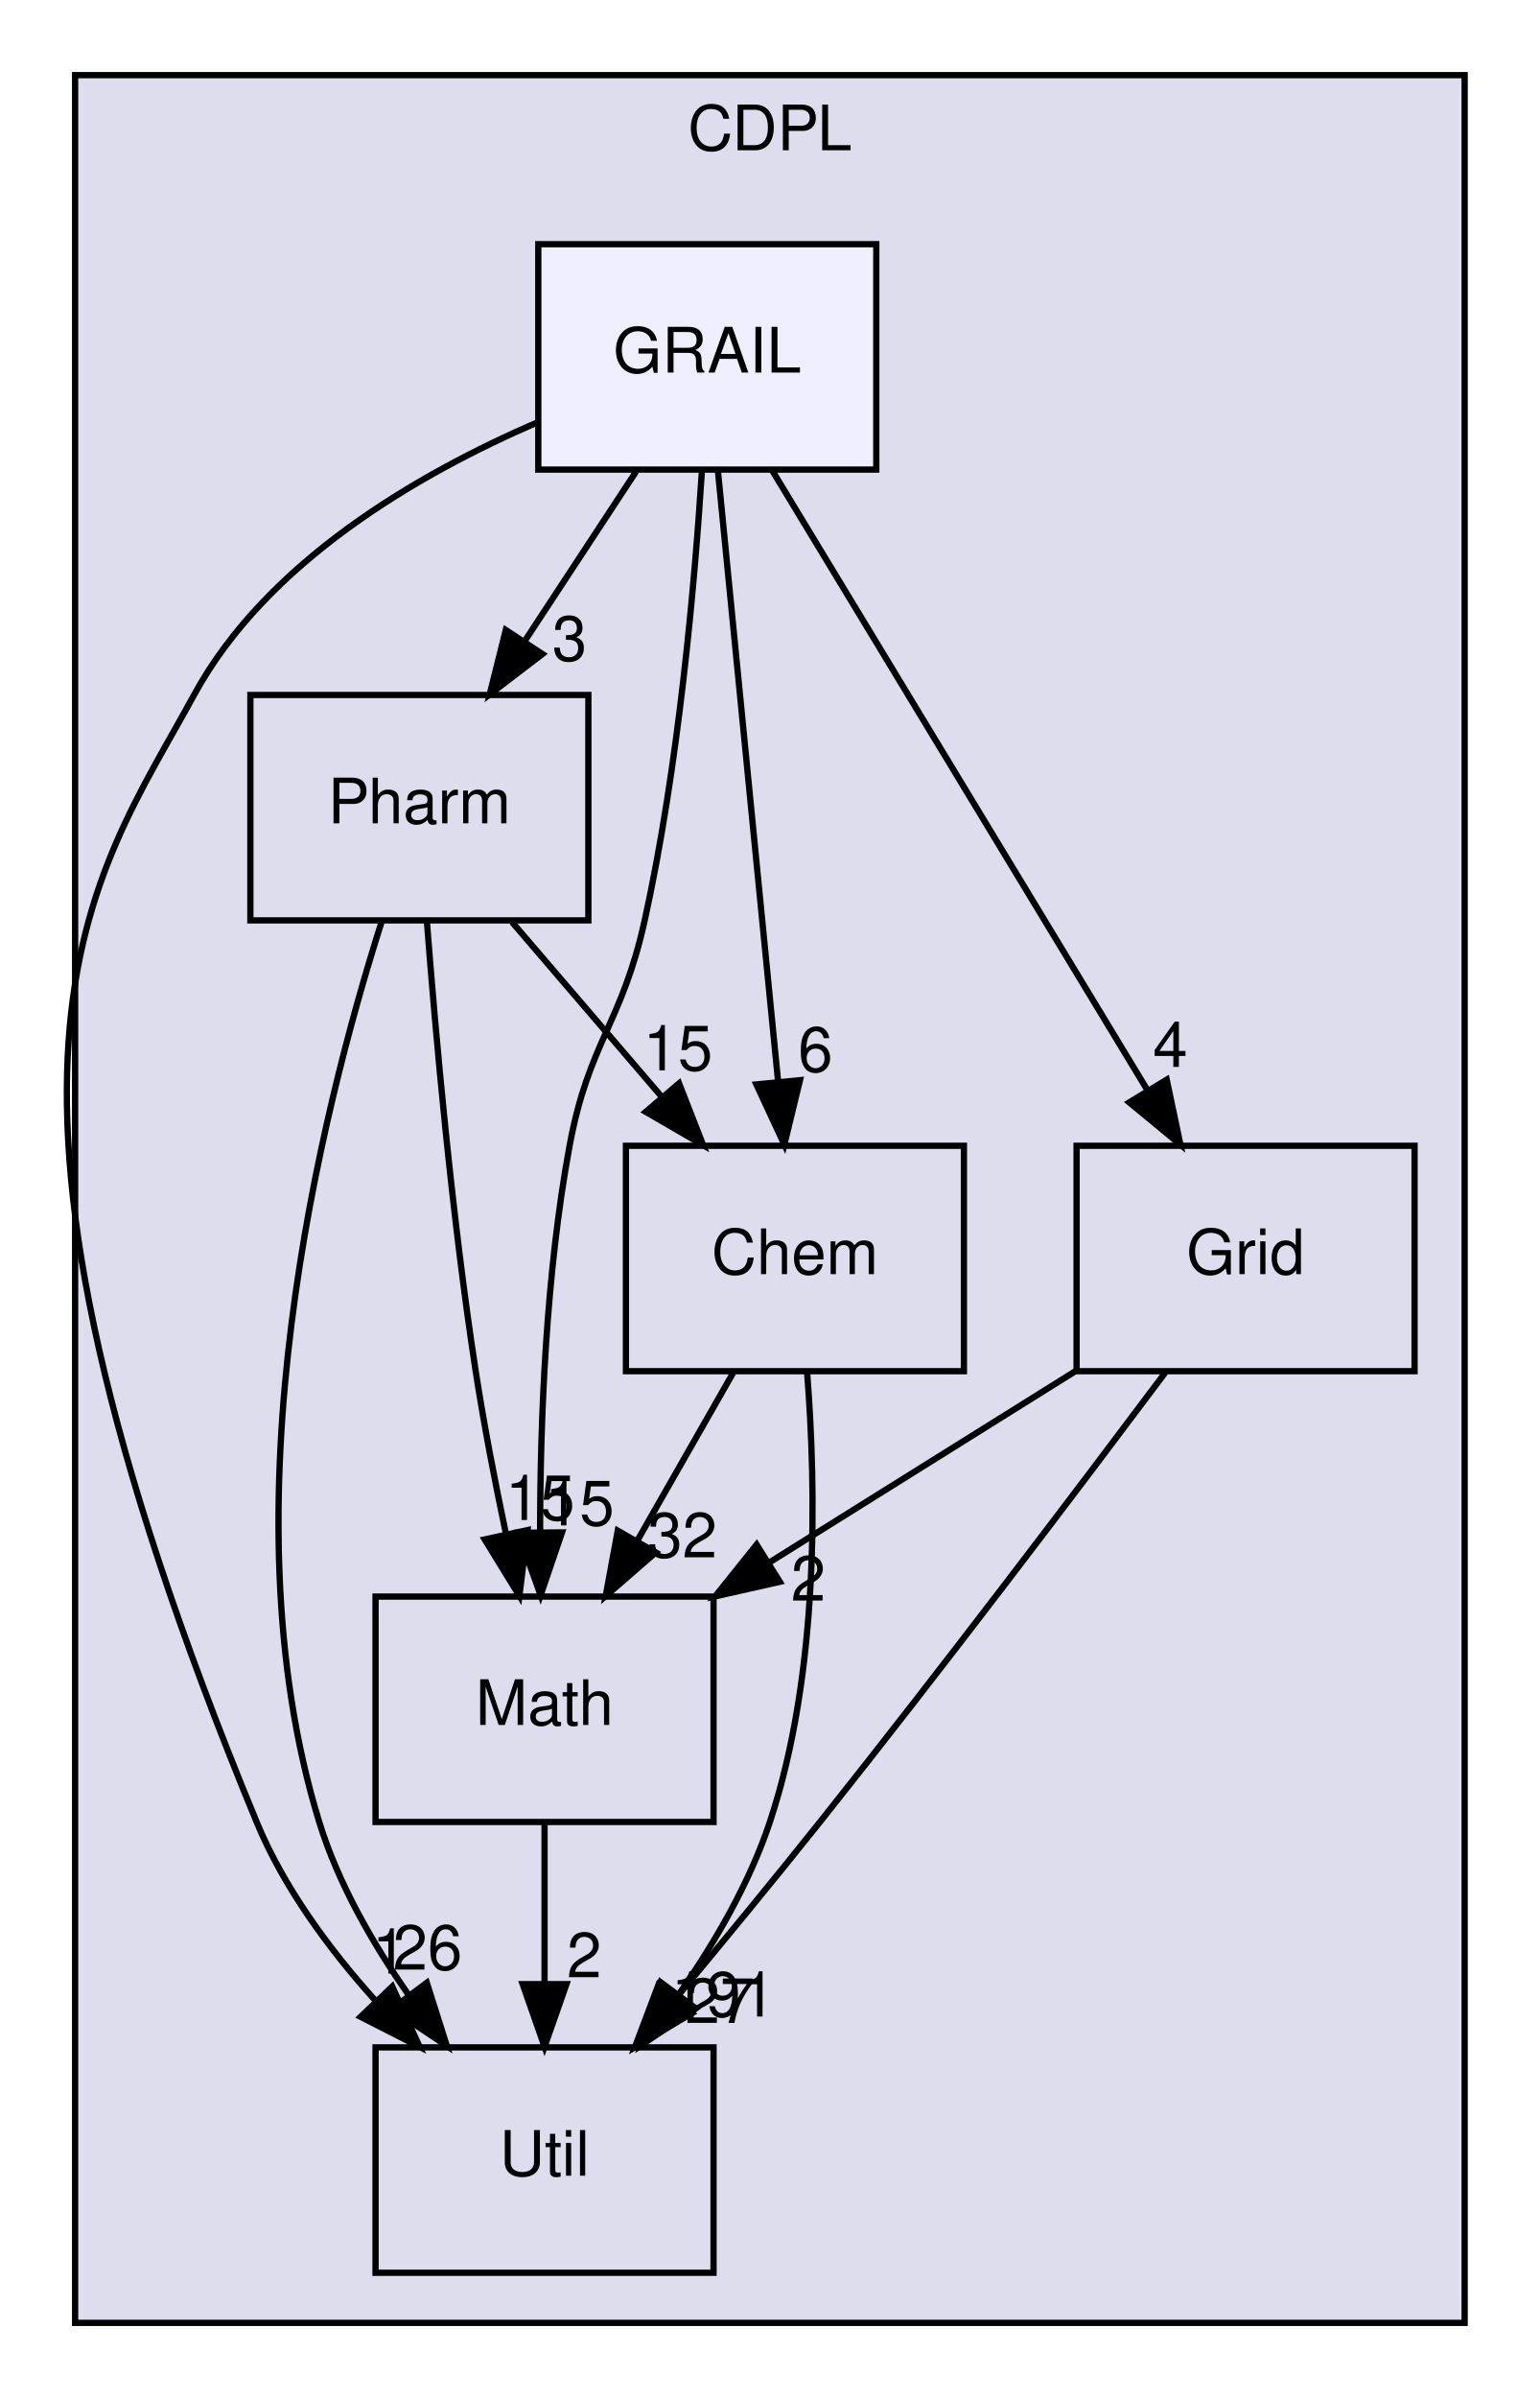
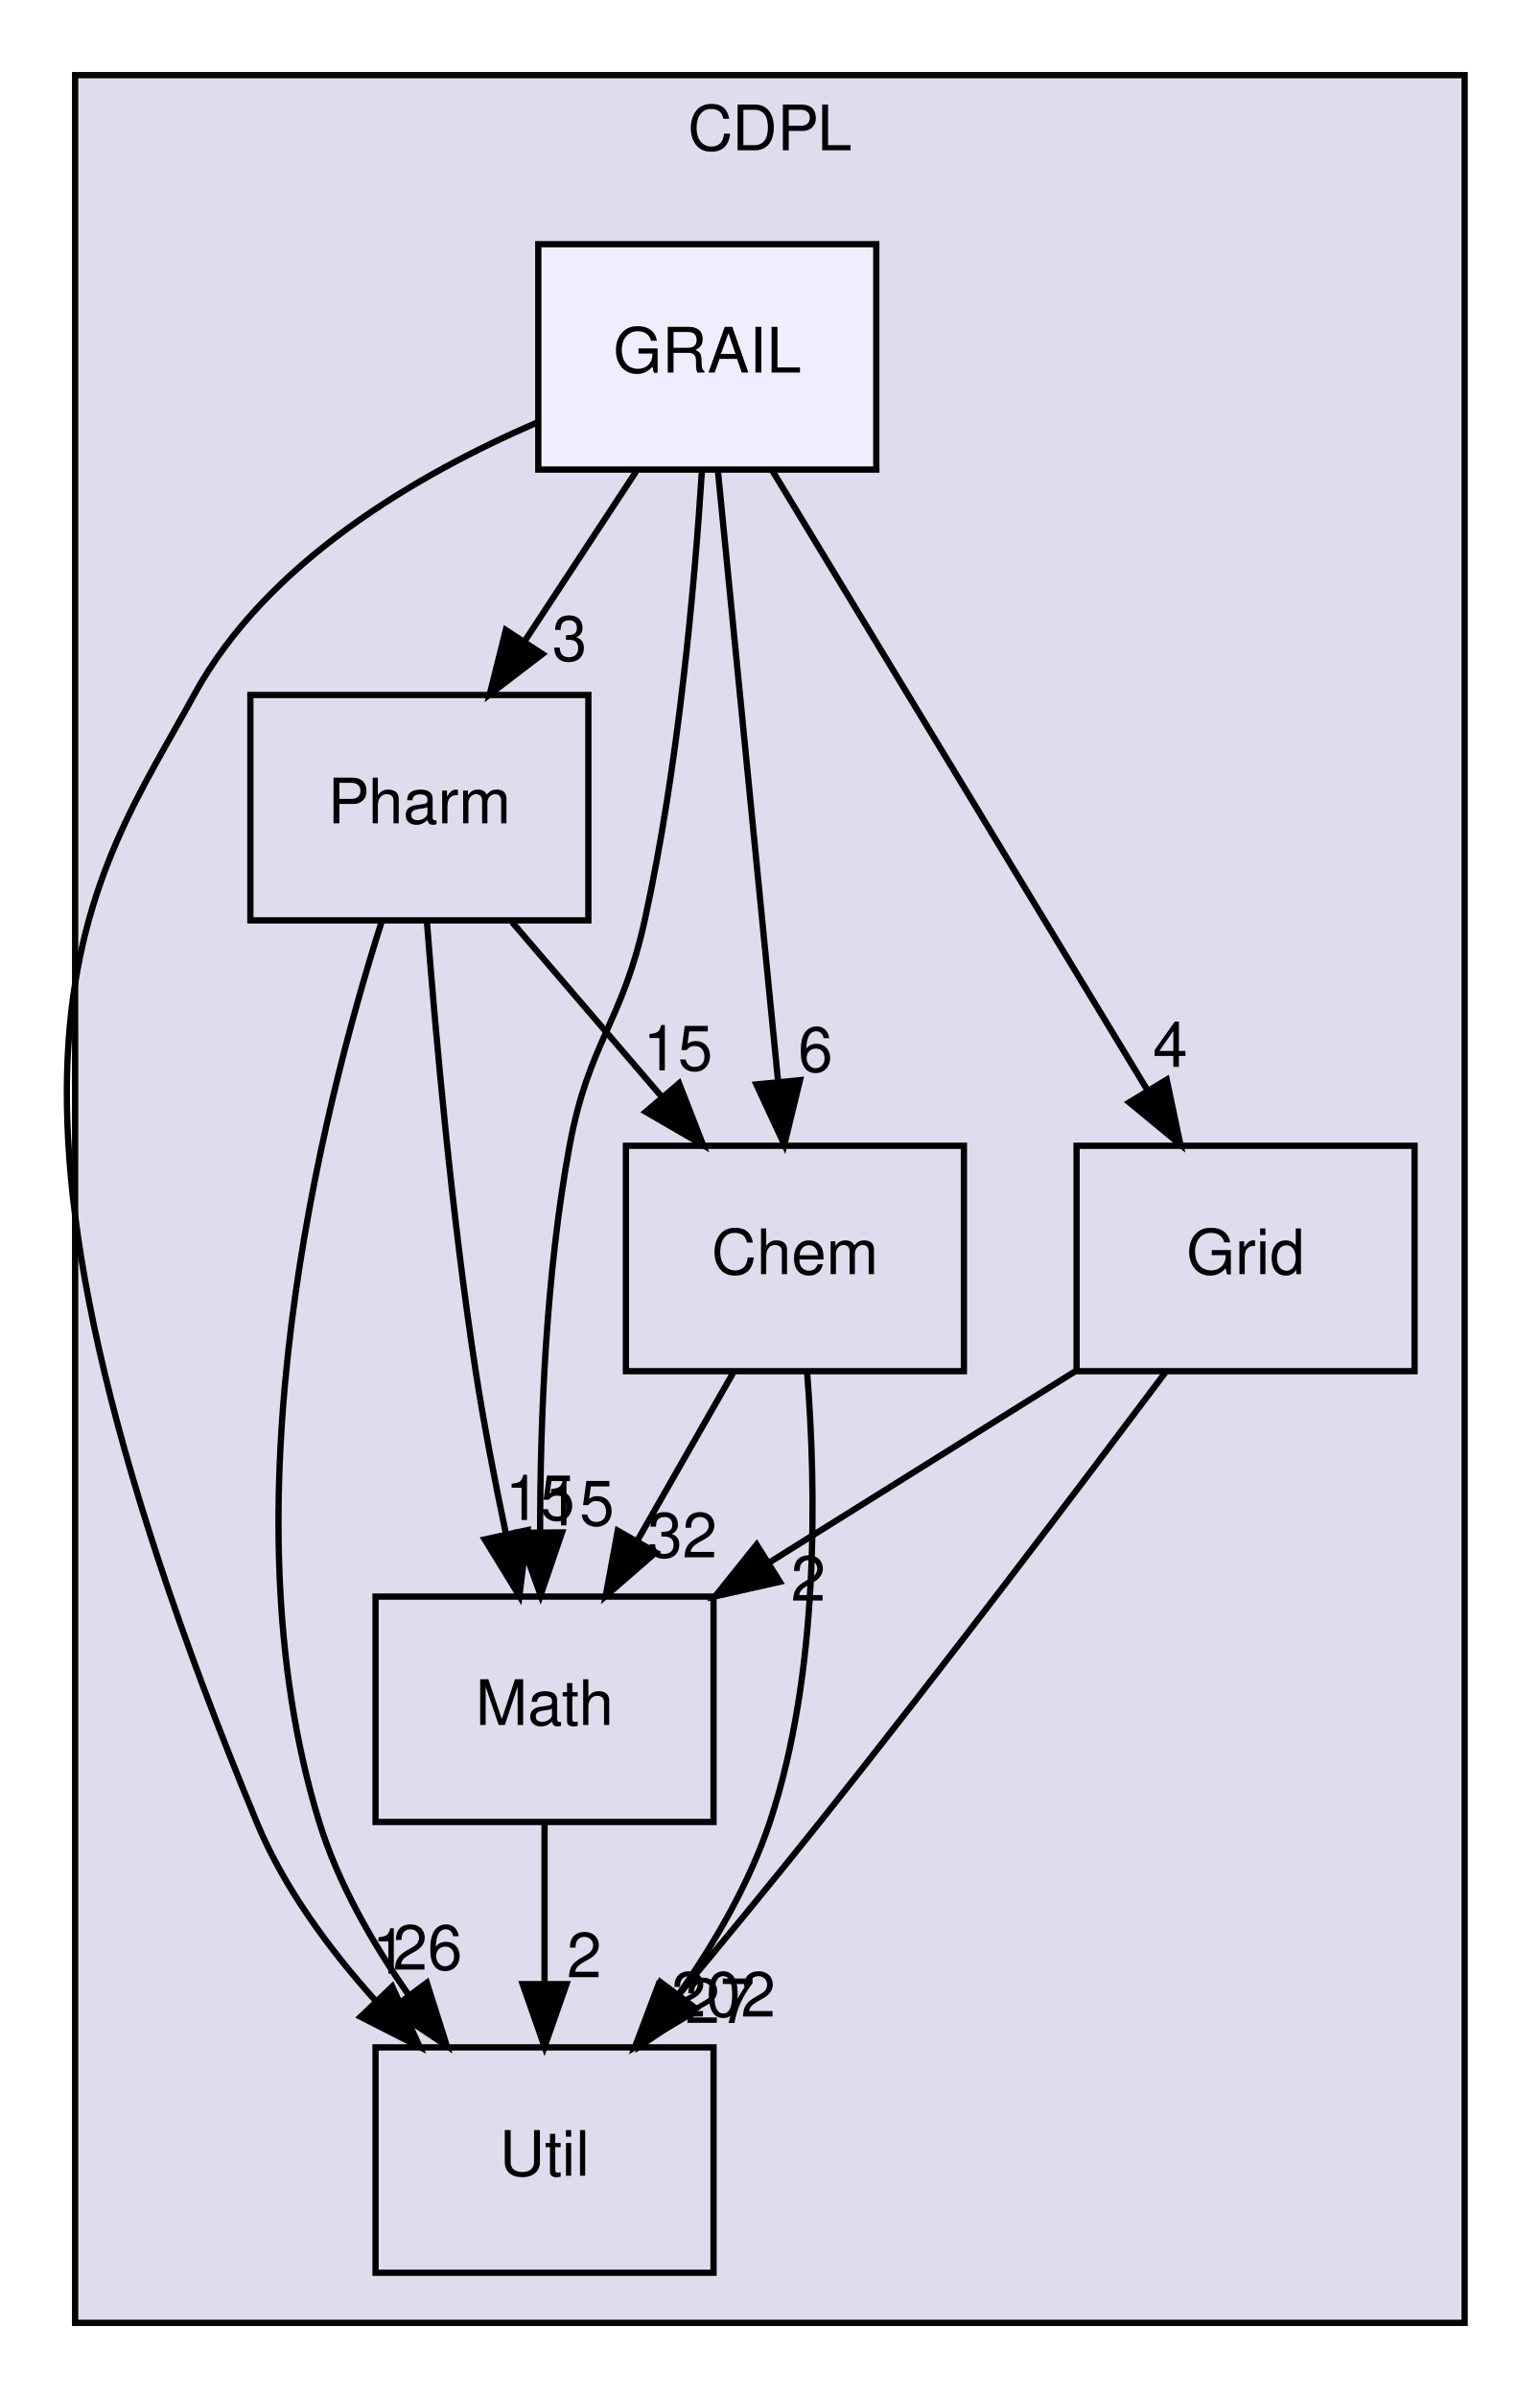
<svg xmlns="http://www.w3.org/2000/svg" xmlns:xlink="http://www.w3.org/1999/xlink" width="246pt" height="383pt" viewBox="0.00 0.00 246.00 383.00">
  <g id="graph0" class="graph" transform="scale(1 1) rotate(0) translate(4 379)">
    <g id="clust1" class="cluster">
      <g id="a_clust1">
        <a xlink:href="dir_13e5b888d4d8e2bc4637fdf598186b4c.html" target="_top" xlink:title="CDPL">
          <polygon fill="#ddddee" stroke="black" points="8,-8 8,-367 230,-367 230,-8 8,-8" />
          <text text-anchor="middle" x="119" y="-355" font-family="Helvetica" font-size="10.00">CDPL</text>
        </a>
      </g>
    </g>
    <g id="node1" class="node">
      <g id="a_node1">
        <a xlink:href="dir_239469eeca6d3c1a97f8d4fbb99adcb8.html" target="_top" xlink:title="Util">
          <polygon fill="none" stroke="black" points="110,-52 56,-52 56,-16 110,-16 110,-52" />
          <text text-anchor="middle" x="83" y="-31.5" font-family="Helvetica" font-size="10.00">Util</text>
        </a>
      </g>
    </g>
    <g id="node2" class="node">
      <g id="a_node2">
        <a xlink:href="dir_44c4819b58b16e7a1f761f8b885b5ba0.html" target="_top" xlink:title="Pharm">
          <polygon fill="none" stroke="black" points="90,-268 36,-268 36,-232 90,-232 90,-268" />
          <text text-anchor="middle" x="63" y="-247.5" font-family="Helvetica" font-size="10.00">Pharm</text>
        </a>
      </g>
    </g>
    <g id="edge1" class="edge">
      <path fill="none" stroke="black" d="M56.93,-231.64C47.38,-201.64 31.48,-138.47 47,-88 50.01,-78.22 55.51,-68.62 61.32,-60.33" />
      <polygon fill="black" stroke="black" points="64.19,-62.33 67.39,-52.23 58.59,-58.13 64.19,-62.33" />
      <g id="a_edge1-headlabel">
        <a xlink:href="dir_000013_000014.html" target="_top" xlink:title="26">
          <text text-anchor="middle" x="64.31" y="-64.41" font-family="Helvetica" font-size="10.00">26</text>
        </a>
      </g>
    </g>
    <g id="node3" class="node">
      <g id="a_node3">
        <a xlink:href="dir_76ec631f4004f297aa98c89994166e73.html" target="_top" xlink:title="Math">
          <polygon fill="none" stroke="black" points="110,-124 56,-124 56,-88 110,-88 110,-124" />
          <text text-anchor="middle" x="83" y="-103.5" font-family="Helvetica" font-size="10.00">Math</text>
        </a>
      </g>
    </g>
    <g id="edge2" class="edge">
      <path fill="none" stroke="black" d="M64.2,-231.87C65.59,-213.9 68.17,-184.87 72,-160 73.31,-151.51 75.08,-142.33 76.83,-134.03" />
      <polygon fill="black" stroke="black" points="80.28,-134.62 78.98,-124.1 73.44,-133.13 80.28,-134.62" />
      <g id="a_edge2-headlabel">
        <a xlink:href="dir_000013_000001.html" target="_top" xlink:title="15">
          <text text-anchor="middle" x="82.29" y="-136.23" font-family="Helvetica" font-size="10.00">15</text>
        </a>
      </g>
    </g>
    <g id="node5" class="node">
      <g id="a_node5">
        <a xlink:href="dir_a73e1d15e6da56bea42fb33a94074c1c.html" target="_top" xlink:title="Chem">
          <polygon fill="none" stroke="black" points="150,-196 96,-196 96,-160 150,-160 150,-196" />
          <text text-anchor="middle" x="123" y="-175.5" font-family="Helvetica" font-size="10.00">Chem</text>
        </a>
      </g>
    </g>
    <g id="edge3" class="edge">
      <path fill="none" stroke="black" d="M77.83,-231.7C85.02,-223.3 93.8,-213.07 101.69,-203.86" />
      <polygon fill="black" stroke="black" points="104.49,-205.97 108.34,-196.1 99.17,-201.42 104.49,-205.97" />
      <g id="a_edge3-headlabel">
        <a xlink:href="dir_000013_000004.html" target="_top" xlink:title="15">
          <text text-anchor="middle" x="104.31" y="-208.05" font-family="Helvetica" font-size="10.00">15</text>
        </a>
      </g>
    </g>
    <g id="edge4" class="edge">
      <path fill="none" stroke="black" d="M83,-87.7C83,-79.98 83,-70.71 83,-62.11" />
      <polygon fill="black" stroke="black" points="86.5,-62.1 83,-52.1 79.5,-62.1 86.5,-62.1" />
      <g id="a_edge4-headlabel">
        <a xlink:href="dir_000001_000014.html" target="_top" xlink:title="2">
          <text text-anchor="middle" x="89.34" y="-63.2" font-family="Helvetica" font-size="10.00">2</text>
        </a>
      </g>
    </g>
    <g id="node4" class="node">
      <g id="a_node4">
        <a xlink:href="dir_9a404c9961da00d4b89f16bd2ea8d981.html" target="_top" xlink:title="Grid">
          <polygon fill="none" stroke="black" points="222,-196 168,-196 168,-160 222,-160 222,-196" />
          <text text-anchor="middle" x="195" y="-175.5" font-family="Helvetica" font-size="10.00">Grid</text>
        </a>
      </g>
    </g>
    <g id="edge10" class="edge">
      <path fill="none" stroke="black" d="M182.17,-159.78C168.64,-141.73 146.63,-112.64 127,-88 119.58,-78.69 111.28,-68.61 103.91,-59.76" />
      <polygon fill="black" stroke="black" points="106.55,-57.46 97.44,-52.04 101.18,-61.96 106.55,-57.46" />
      <g id="a_edge10-headlabel">
        <a xlink:href="dir_000011_000014.html" target="_top" xlink:title="27">
          <text text-anchor="middle" x="111.03" y="-55.9" font-family="Helvetica" font-size="10.00">27</text>
        </a>
      </g>
    </g>
    <g id="edge11" class="edge">
      <path fill="none" stroke="black" d="M167.89,-160.05C153.14,-150.84 134.71,-139.32 118.79,-129.37" />
      <polygon fill="black" stroke="black" points="120.59,-126.36 110.25,-124.03 116.88,-132.3 120.59,-126.36" />
      <g id="a_edge11-headlabel">
        <a xlink:href="dir_000011_000001.html" target="_top" xlink:title="2">
          <text text-anchor="middle" x="125.14" y="-123.36" font-family="Helvetica" font-size="10.00">2</text>
        </a>
      </g>
    </g>
    <g id="edge12" class="edge">
      <path fill="none" stroke="black" d="M124.95,-159.77C126.4,-141.46 126.95,-111.93 119,-88 115.77,-78.29 110.21,-68.71 104.41,-60.42" />
      <polygon fill="black" stroke="black" points="107.15,-58.24 98.37,-52.3 101.54,-62.41 107.15,-58.24" />
      <g id="a_edge12-headlabel">
-         <a xlink:href="dir_000004_000014.html" target="_top" xlink:title="191">
-           <text text-anchor="middle" x="111.58" y="-56.92" font-family="Helvetica" font-size="10.00">191</text>
+         <a xlink:href="dir_000004_000014.html" target="_top" xlink:title="202">
+           <text text-anchor="middle" x="111.58" y="-56.92" font-family="Helvetica" font-size="10.00">202</text>
        </a>
      </g>
    </g>
    <g id="edge13" class="edge">
      <path fill="none" stroke="black" d="M113.11,-159.7C108.51,-151.64 102.94,-141.89 97.85,-132.98" />
      <polygon fill="black" stroke="black" points="100.77,-131.05 92.77,-124.1 94.7,-134.52 100.77,-131.05" />
      <g id="a_edge13-headlabel">
        <a xlink:href="dir_000004_000001.html" target="_top" xlink:title="32">
          <text text-anchor="middle" x="105.02" y="-130.26" font-family="Helvetica" font-size="10.00">32</text>
        </a>
      </g>
    </g>
    <g id="node6" class="node">
      <g id="a_node6">
        <a xlink:href="dir_75e9dc5194008ef9ee22ae8306c0eb0f.html" target="_top" xlink:title="GRAIL">
          <polygon fill="#eeeeff" stroke="black" points="136,-340 82,-340 82,-304 136,-304 136,-340" />
          <text text-anchor="middle" x="109" y="-319.5" font-family="Helvetica" font-size="10.00">GRAIL</text>
        </a>
      </g>
    </g>
    <g id="edge5" class="edge">
      <path fill="none" stroke="black" d="M81.95,-311.58C62.82,-303.33 38.59,-289.29 27,-268 10.79,-238.21 -13.57,-210.31 37,-88 41.3,-77.59 48.5,-67.79 55.94,-59.51" />
      <polygon fill="black" stroke="black" points="58.67,-61.72 63.05,-52.07 53.61,-56.88 58.67,-61.72" />
      <g id="a_edge5-headlabel">
        <a xlink:href="dir_000010_000014.html" target="_top" xlink:title="1">
          <text text-anchor="middle" x="58.23" y="-63.78" font-family="Helvetica" font-size="10.00">1</text>
        </a>
      </g>
    </g>
    <g id="edge6" class="edge">
      <path fill="none" stroke="black" d="M97.63,-303.7C92.28,-295.56 85.8,-285.69 79.89,-276.7" />
      <polygon fill="black" stroke="black" points="82.66,-274.54 74.24,-268.1 76.81,-278.38 82.66,-274.54" />
      <g id="a_edge6-headlabel">
        <a xlink:href="dir_000010_000013.html" target="_top" xlink:title="3">
          <text text-anchor="middle" x="87" y="-273.48" font-family="Helvetica" font-size="10.00">3</text>
        </a>
      </g>
    </g>
    <g id="edge7" class="edge">
      <path fill="none" stroke="black" d="M108.14,-303.76C106.98,-285.71 104.42,-256.6 99,-232 95.37,-215.53 90.07,-212.58 87,-196 83.22,-175.6 82.3,-152.14 82.29,-134.43" />
      <polygon fill="black" stroke="black" points="85.79,-134.25 82.37,-124.22 78.79,-134.19 85.79,-134.25" />
      <g id="a_edge7-headlabel">
        <a xlink:href="dir_000010_000001.html" target="_top" xlink:title="15">
          <text text-anchor="middle" x="88.59" y="-135.37" font-family="Helvetica" font-size="10.00">15</text>
        </a>
      </g>
    </g>
    <g id="edge8" class="edge">
      <path fill="none" stroke="black" d="M119.37,-303.87C134.29,-279.24 161.91,-233.64 179.32,-204.88" />
      <polygon fill="black" stroke="black" points="182.4,-206.56 184.59,-196.19 176.42,-202.93 182.4,-206.56" />
      <g id="a_edge8-headlabel">
        <a xlink:href="dir_000010_000011.html" target="_top" xlink:title="4">
          <text text-anchor="middle" x="182.97" y="-208.6" font-family="Helvetica" font-size="10.00">4</text>
        </a>
      </g>
    </g>
    <g id="edge9" class="edge">
      <path fill="none" stroke="black" d="M110.69,-303.87C113.07,-279.67 117.46,-235.21 120.3,-206.39" />
      <polygon fill="black" stroke="black" points="123.81,-206.48 121.31,-196.19 116.84,-205.8 123.81,-206.48" />
      <g id="a_edge9-headlabel">
        <a xlink:href="dir_000010_000004.html" target="_top" xlink:title="6">
          <text text-anchor="middle" x="126.28" y="-207.84" font-family="Helvetica" font-size="10.00">6</text>
        </a>
      </g>
    </g>
  </g>
</svg>
